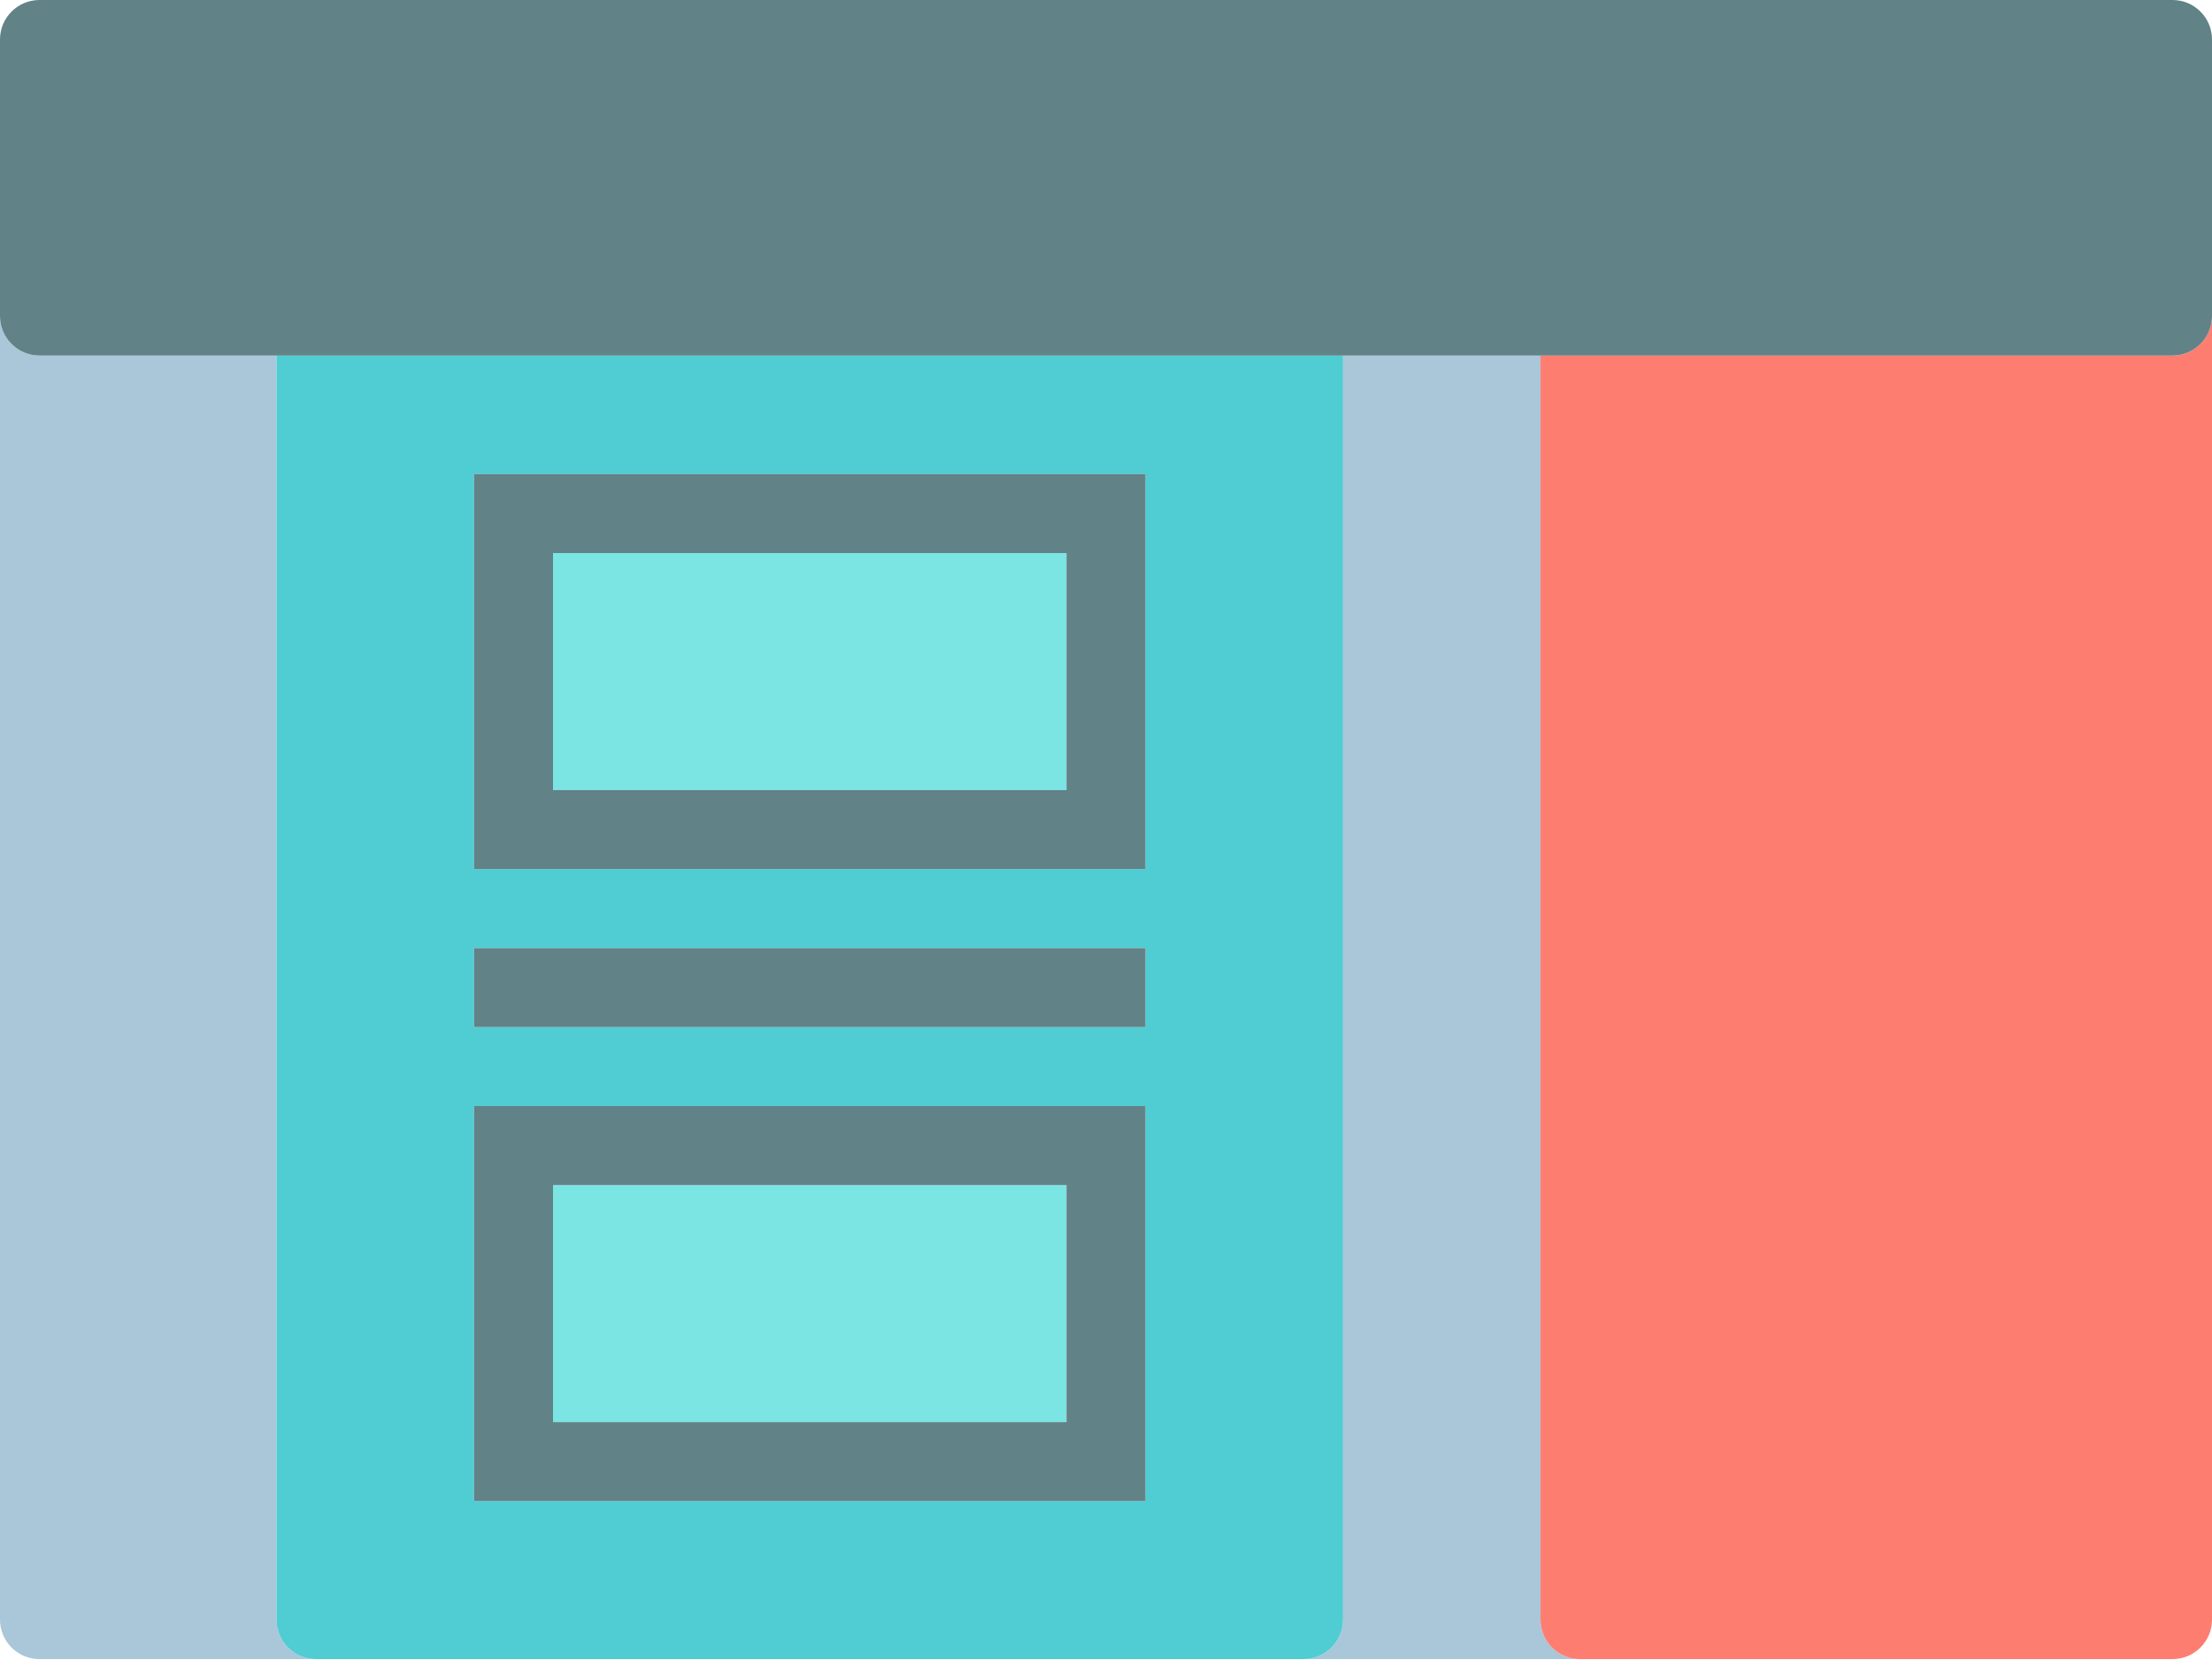
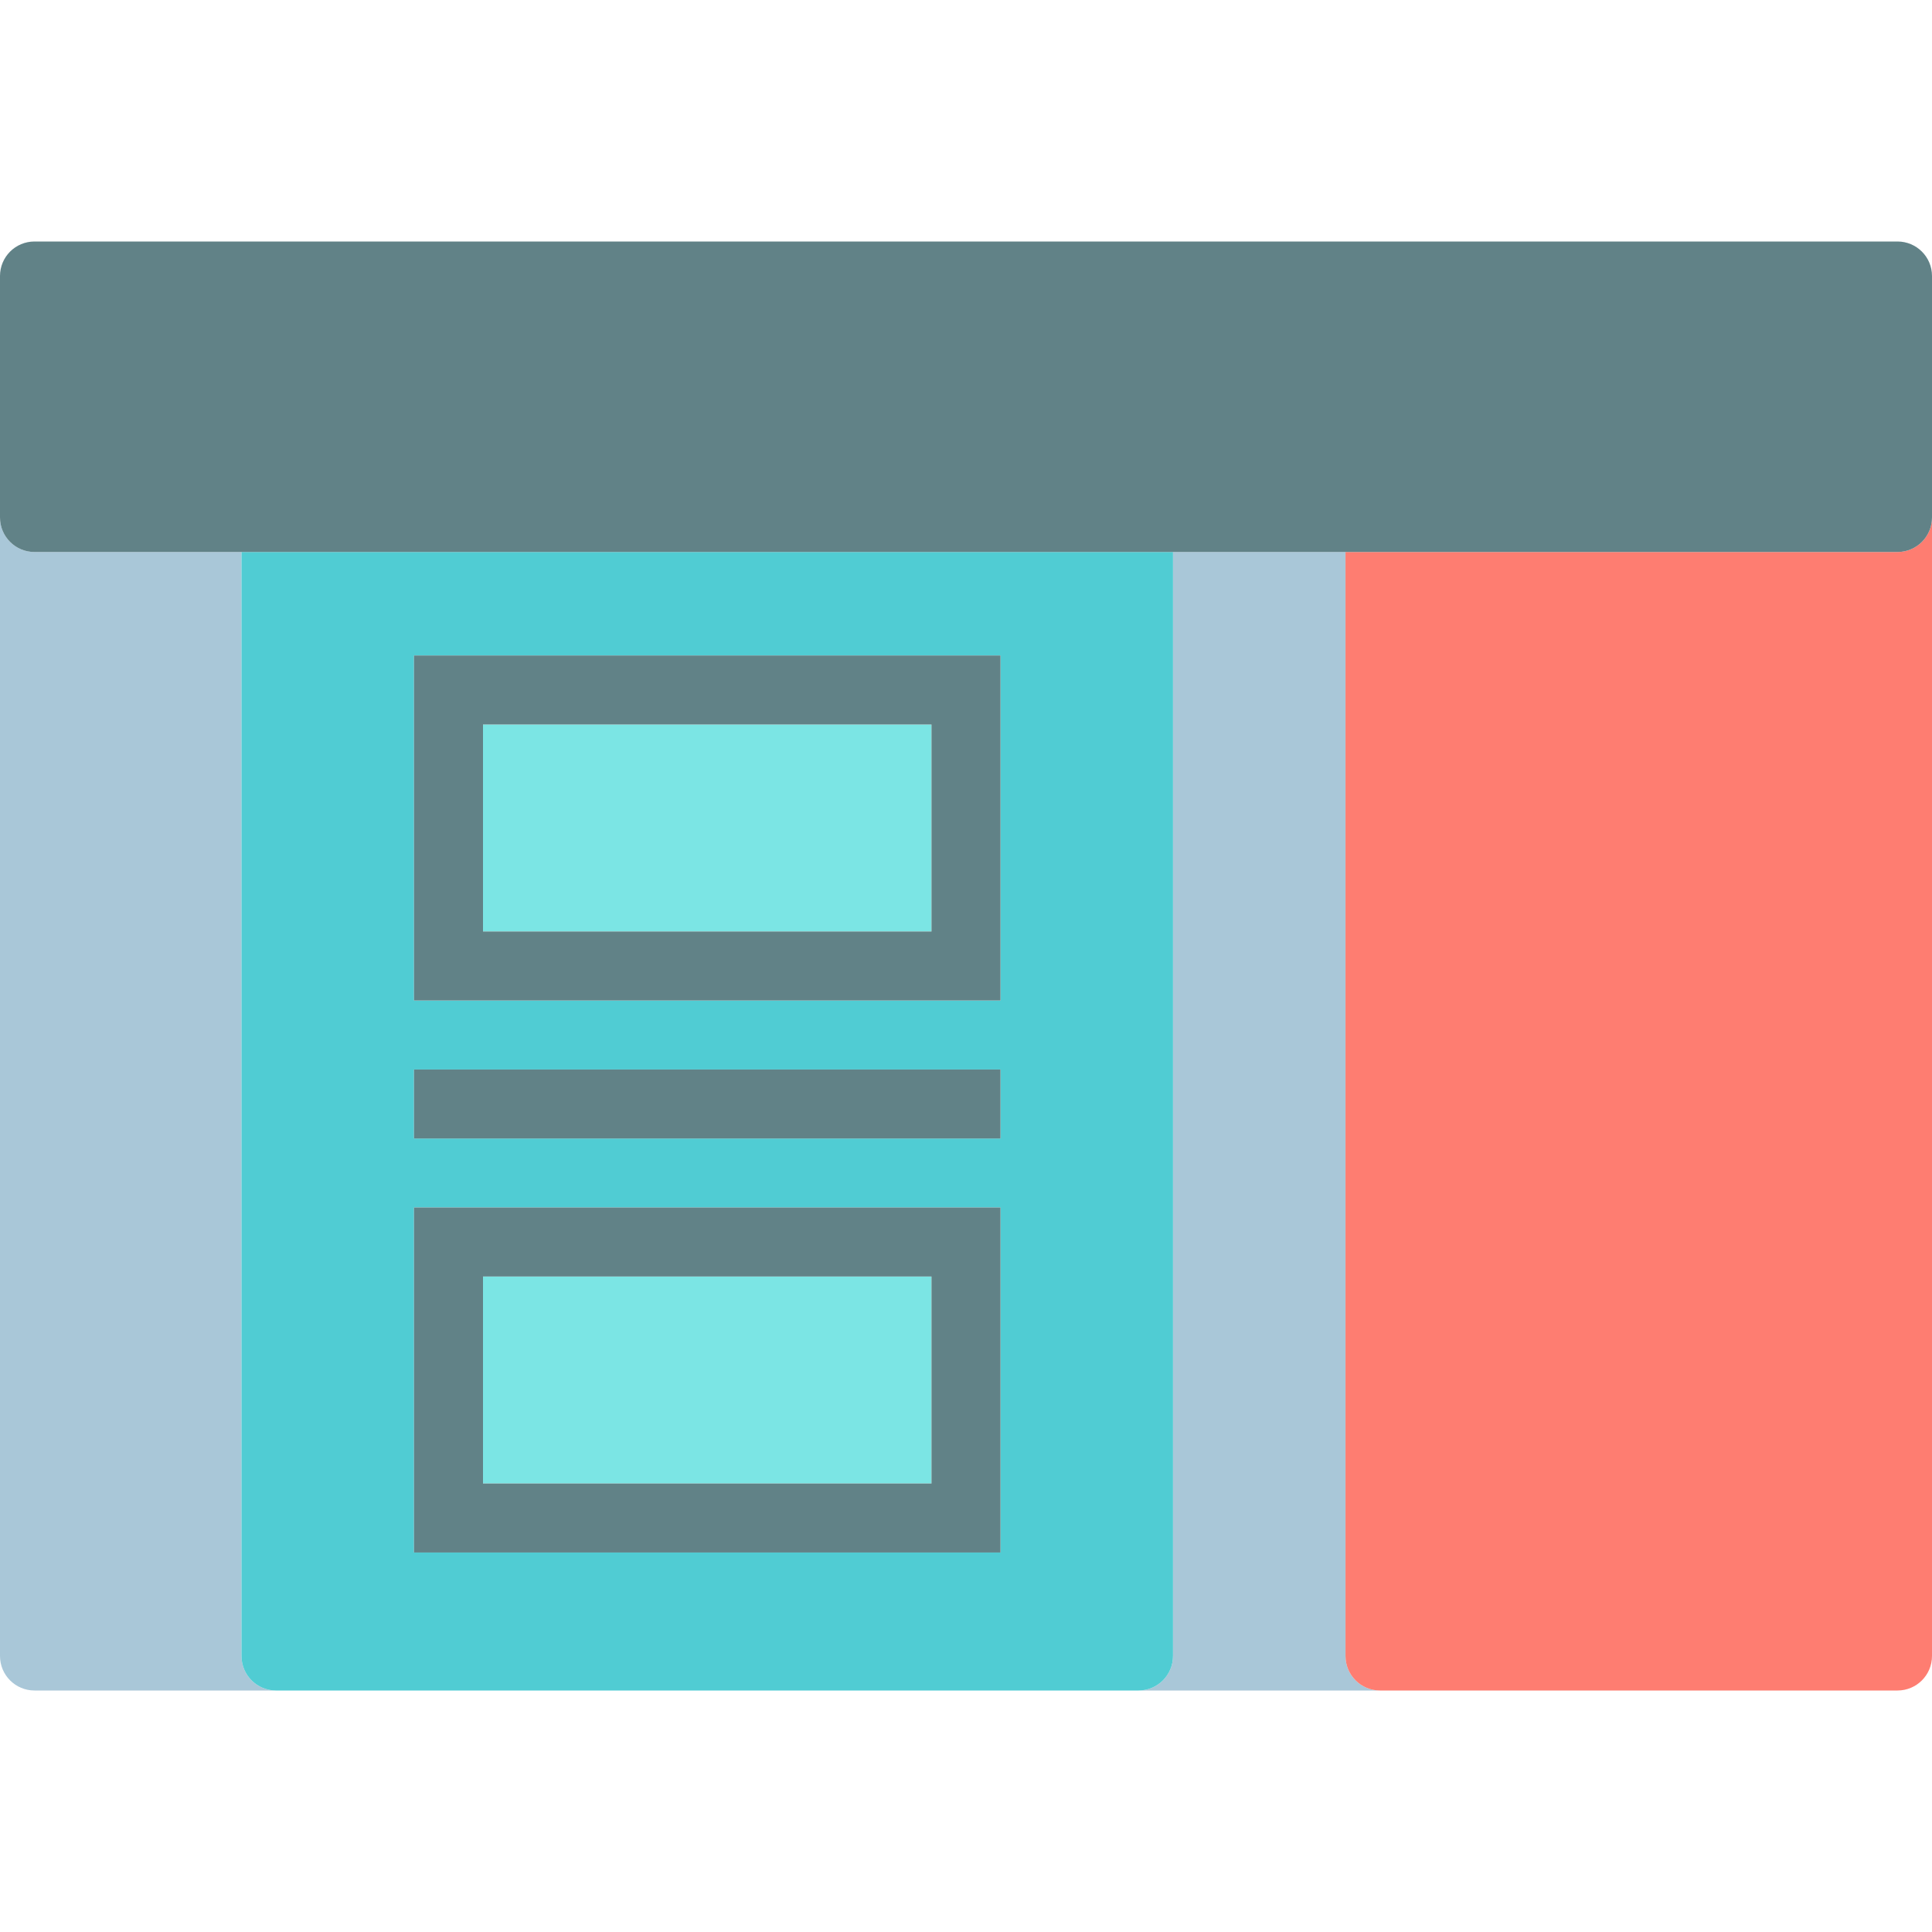
- <svg xmlns="http://www.w3.org/2000/svg" version="1.1" id="onepagelayout" x="0px" y="0px" viewBox="0 0 224 168" enable-background="new 0 0 224 168" xml:space="preserve">
+ <svg xmlns="http://www.w3.org/2000/svg" version="1.1" id="onepagelayout" x="0px" y="0px" viewBox="0 0 224 168" width="100px" height="100px" enable-background="new 0 0 224 168" xml:space="preserve">
  <g>
    <path fill="#A9C7D8" d="M156,164V36h-20v128c0,2.211-1.789,4-4,4h28C157.789,168,156,166.211,156,164z" />
    <path fill="#A9C7D8" d="M28,164V36H4c-2.211,0-4-1.789-4-4v132c0,2.211,1.789,4,4,4h28C29.789,168,28,166.211,28,164z" />
    <path fill="#50CCD3" d="M136,164V36H28v128c0,2.211,1.789,4,4,4h100C134.211,168,136,166.211,136,164z M116,152H48v-40h68V152z    M116,104H48v-8h68V104z M116,88H48V48h68V88z" />
    <path fill="#FE7D71" d="M220,36h-64v128c0,2.211,1.789,4,4,4h60c2.211,0,4-1.789,4-4V32C224,34.211,222.211,36,220,36z" />
    <path fill="#618287" d="M220,0H4C1.789,0,0,1.789,0,4v28c0,2.211,1.789,4,4,4h24h108h20h64c2.211,0,4-1.789,4-4V4   C224,1.789,222.211,0,220,0z" />
    <rect x="56" y="56" fill="#7BE5E4" width="52" height="24" />
    <path fill="#618287" d="M48,88h68V48H48V88z M56,56h52v24H56V56z" />
    <rect x="56" y="120" fill="#7BE5E4" width="52" height="24" />
    <path fill="#618287" d="M48,152h68v-40H48V152z M56,120h52v24H56V120z" />
    <rect x="48" y="96" fill="#618287" width="68" height="8" />
  </g>
</svg>
